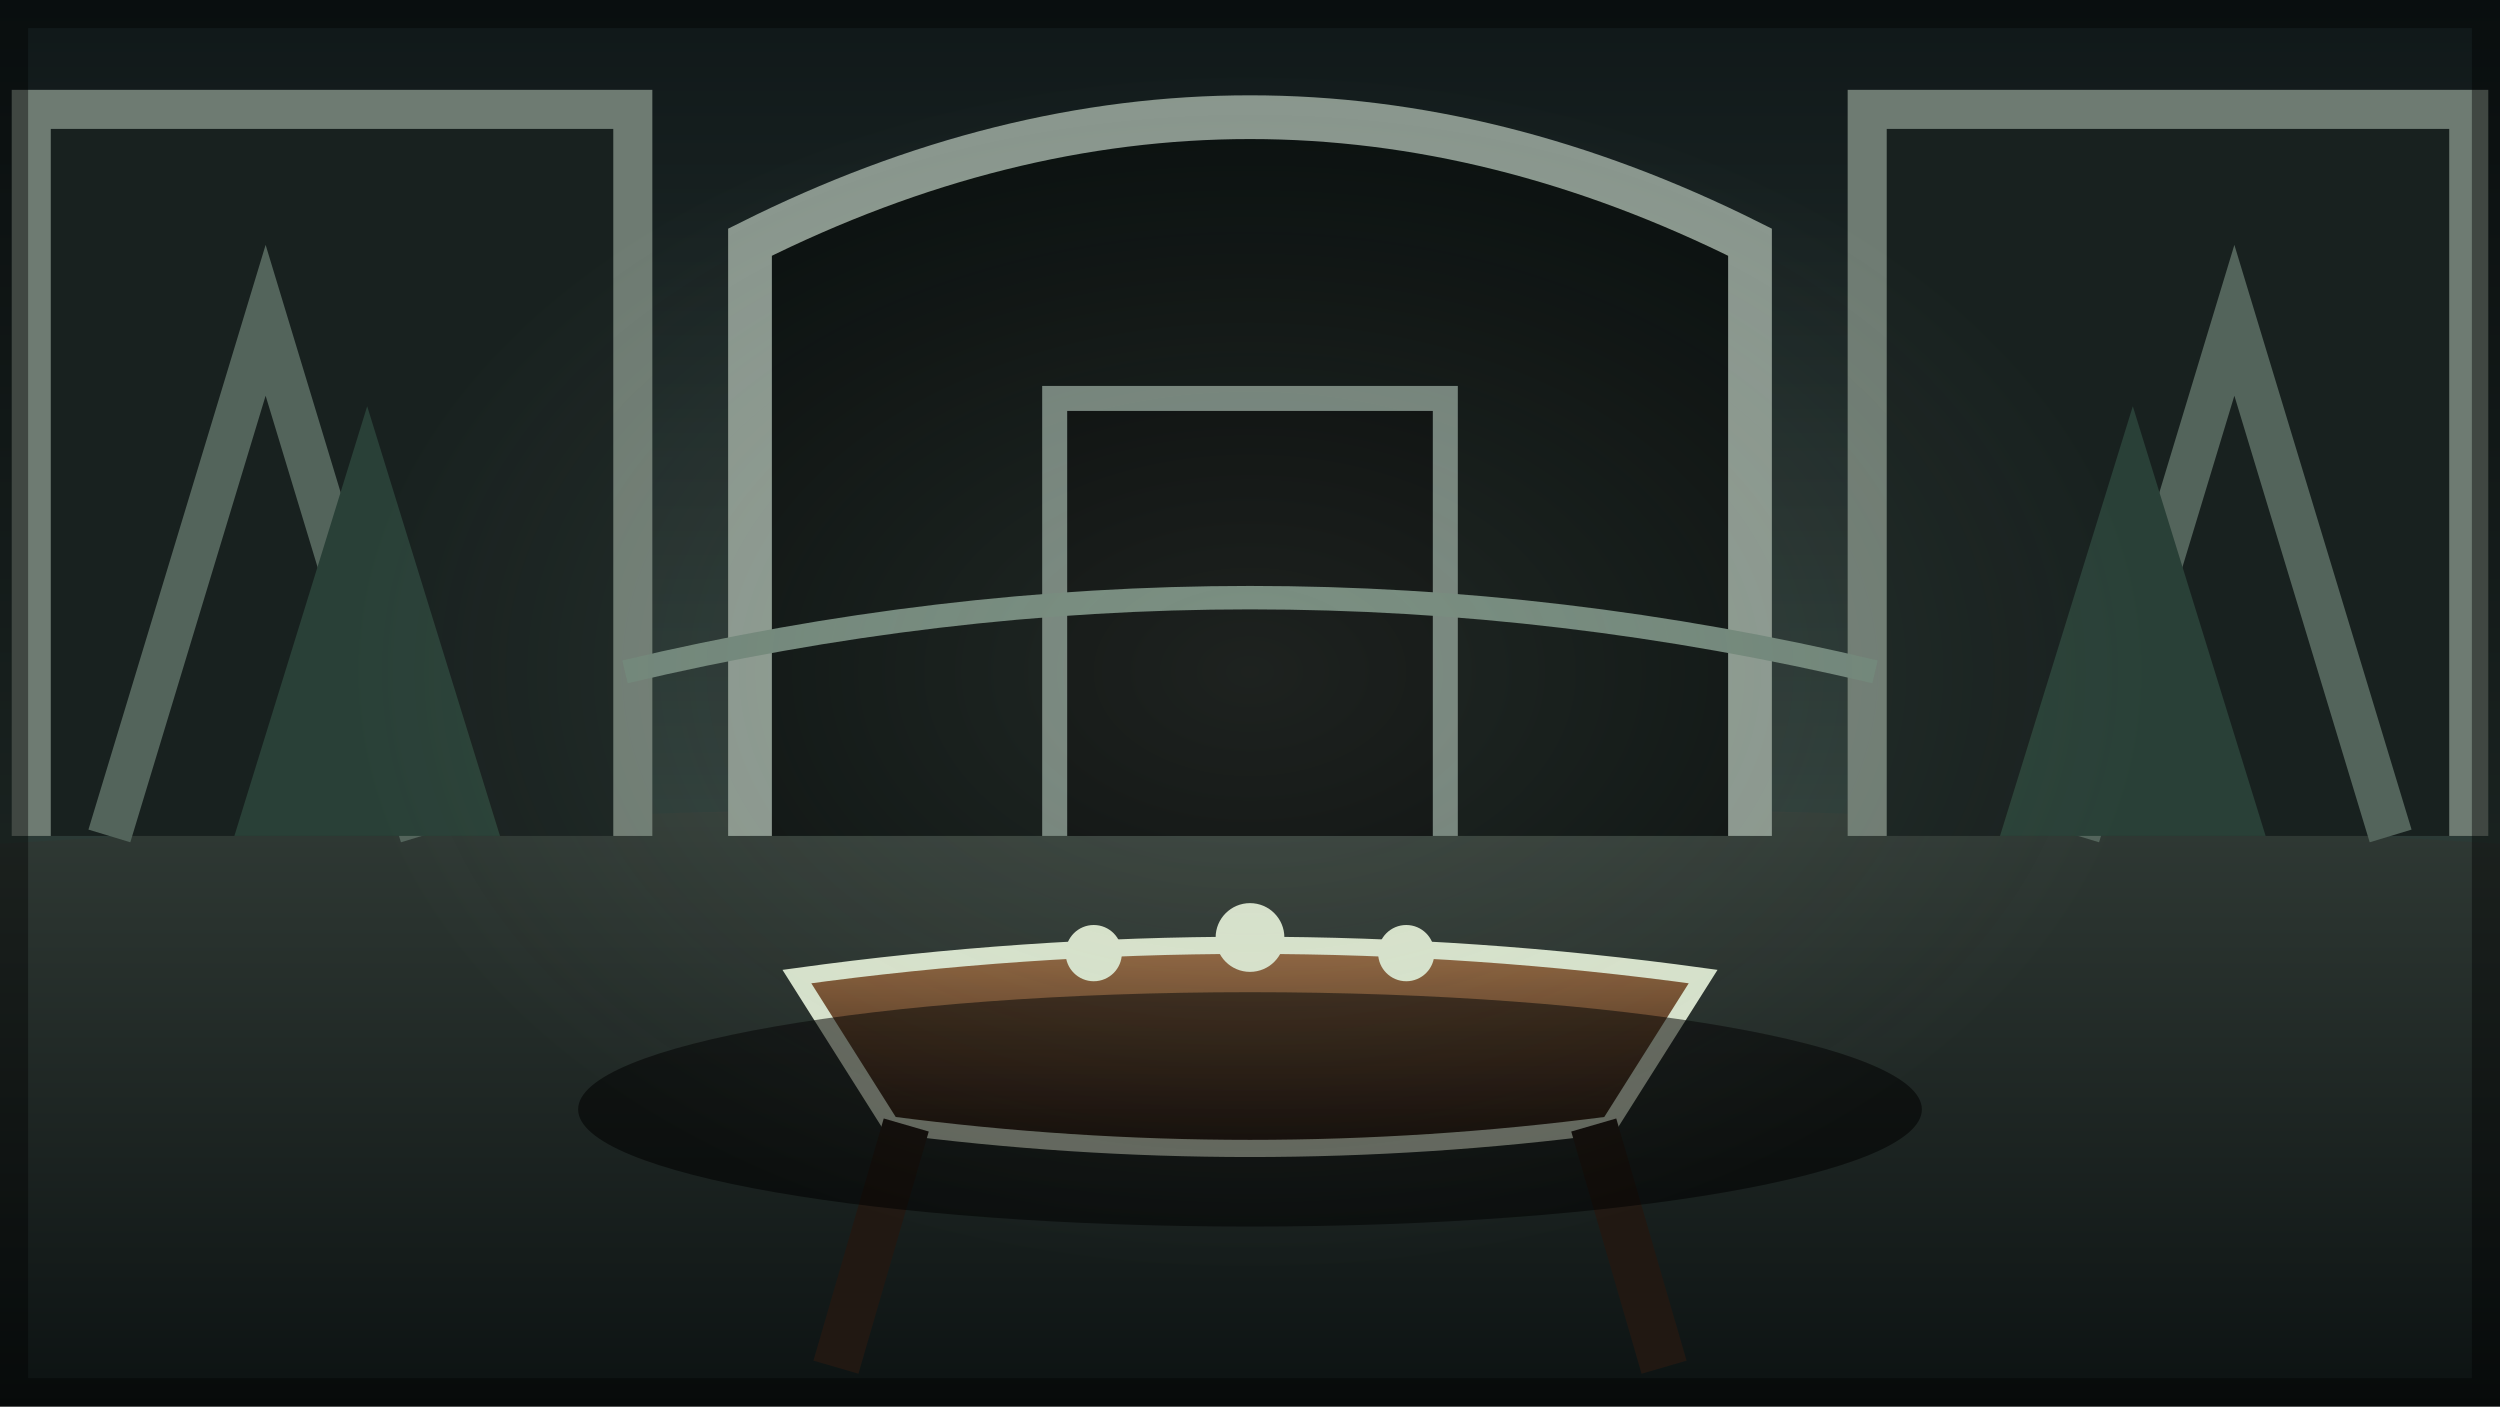
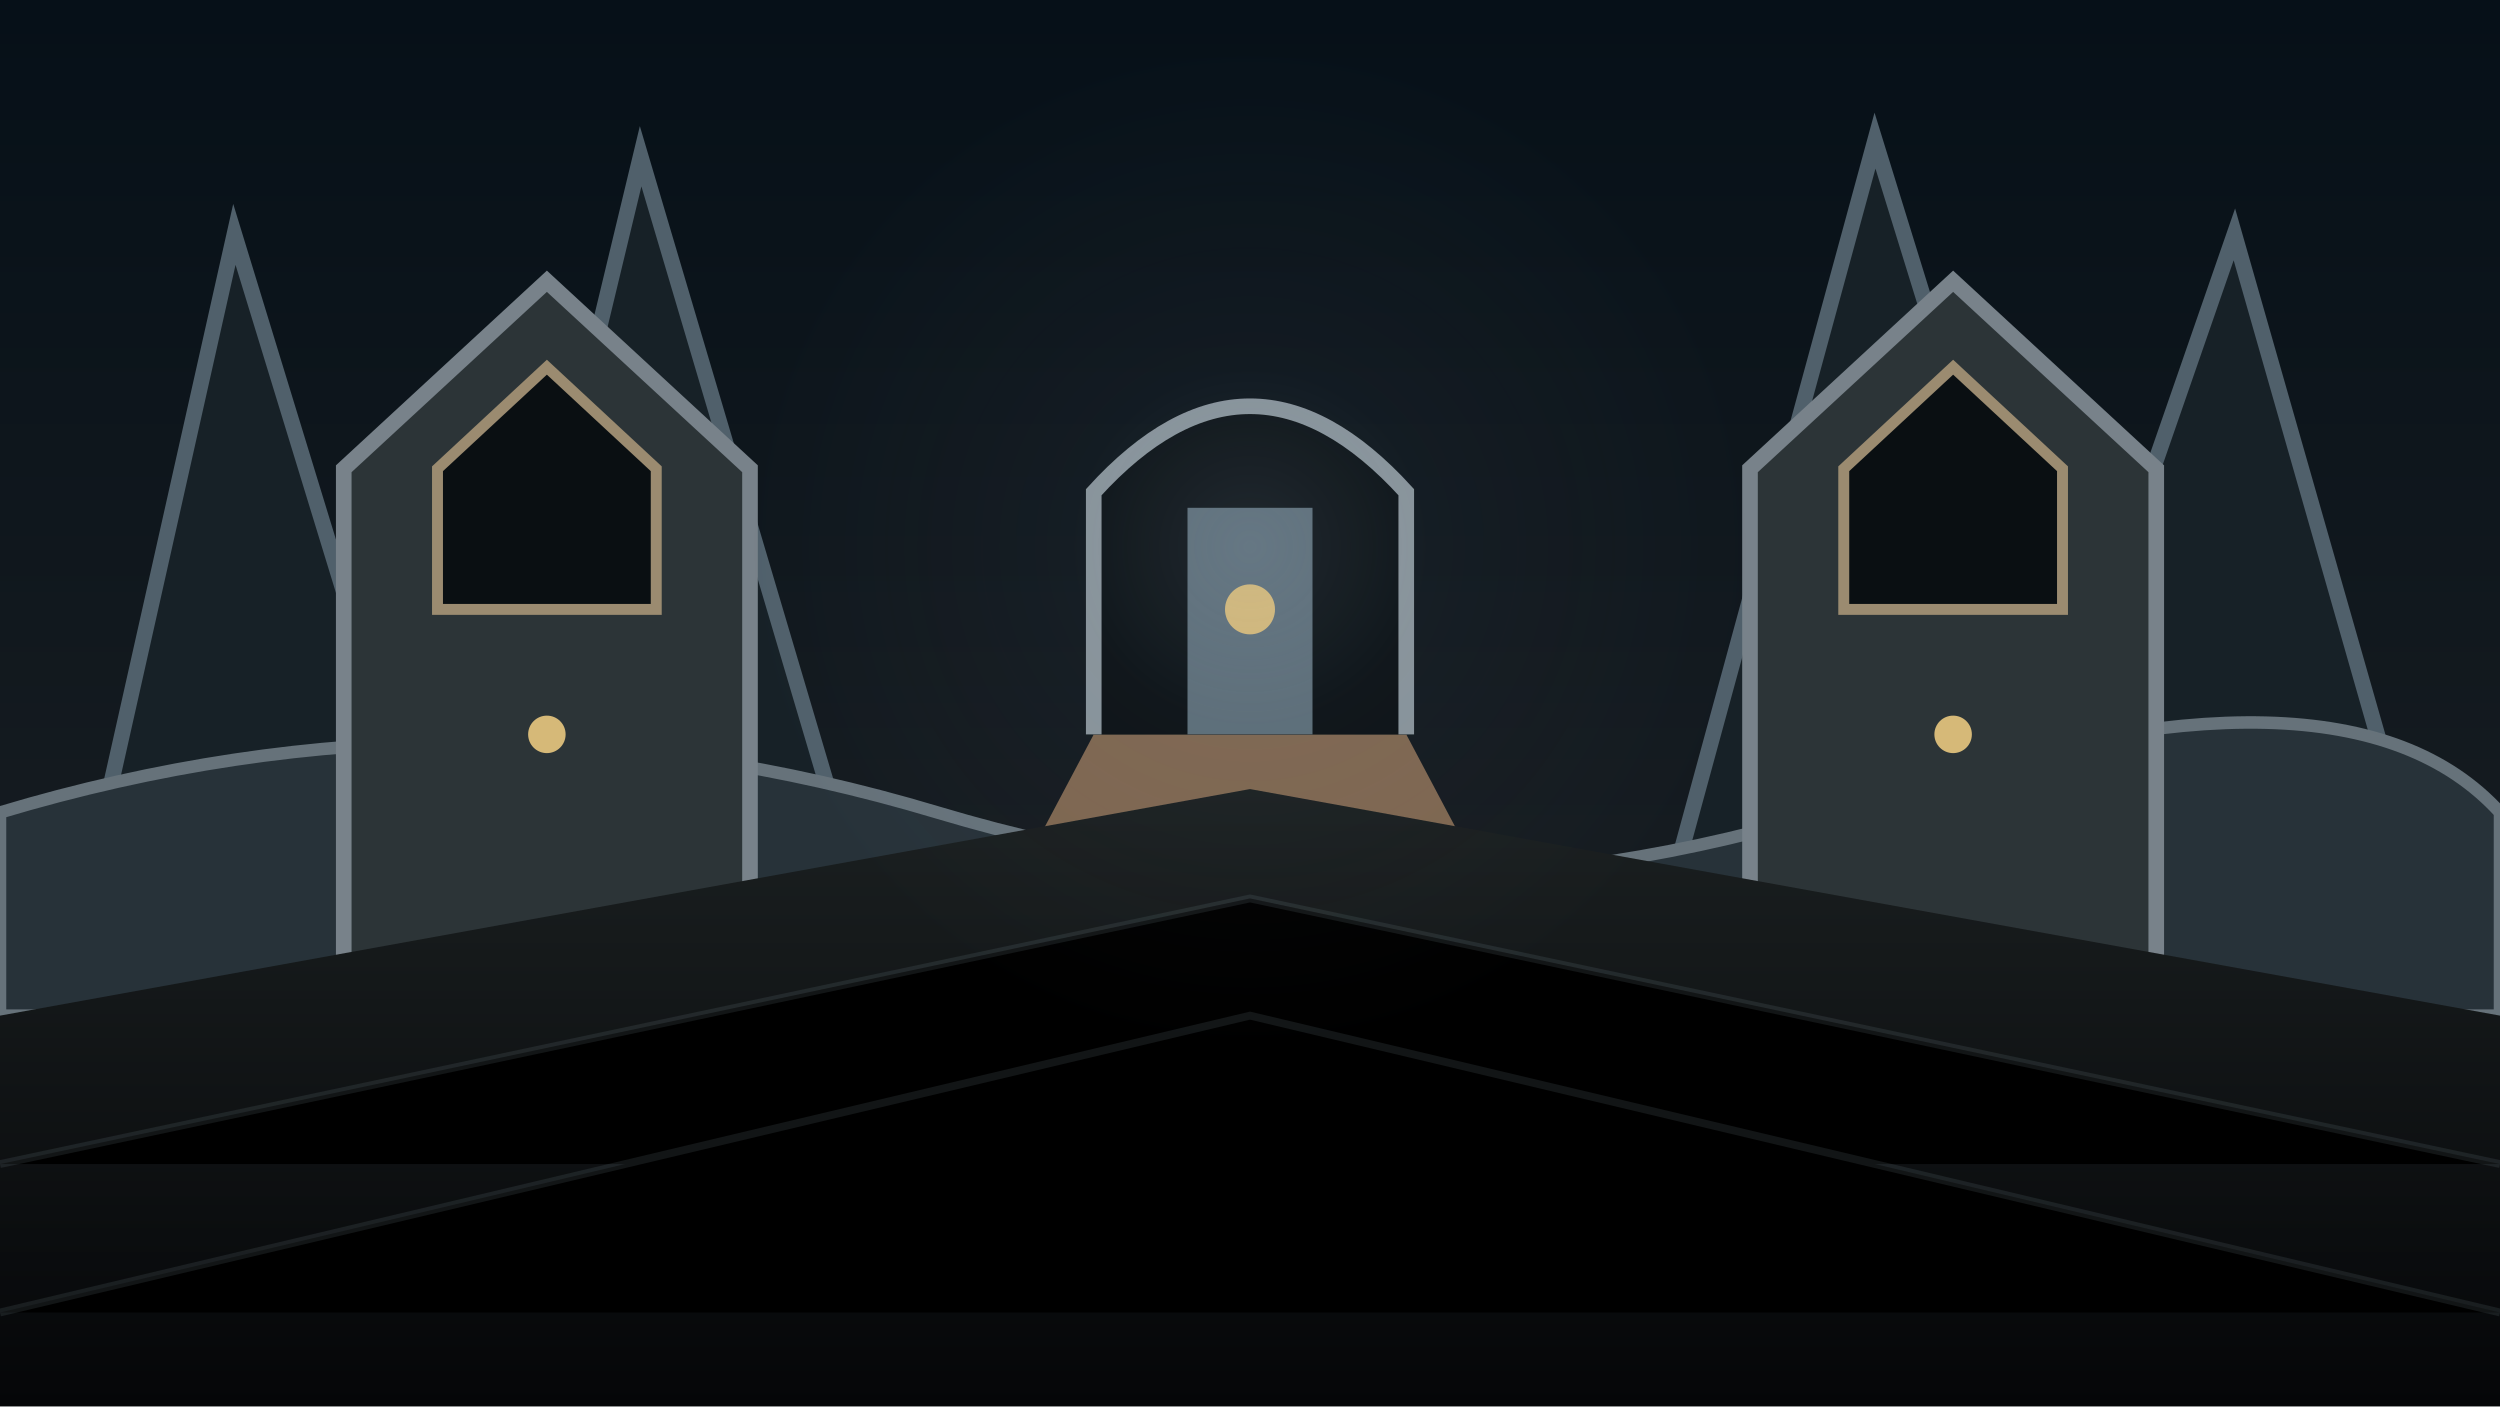
<svg xmlns="http://www.w3.org/2000/svg" viewBox="0 0 1600 900">
  <defs>
-     <linearGradient id="w" x2="0" y2="1">
-       <stop stop-color="#101819" />
-       <stop offset=".7" stop-color="#30403b" />
-       <stop offset="1" stop-color="#080b0d" />
+     <linearGradient id="bg" x2="0" y2="1">
+       <stop stop-color="#061018" />
+       <stop offset=".6" stop-color="#151b20" />
+       <stop offset="1" stop-color="#050608" />
    </linearGradient>
-     <linearGradient id="f" x2="0" y2="1">
-       <stop stop-color="#303a35" />
-       <stop offset="1" stop-color="#0c1212" />
+     <linearGradient id="floor" x2="0" y2="1">
+       <stop stop-color="#1b2021" />
+       <stop offset="1" stop-color="#050608" />
    </linearGradient>
-     <linearGradient id="m" x2="0" y2="1">
-       <stop stop-color="#8d613b" />
-       <stop offset="1" stop-color="#24160f" />
+     <linearGradient id="mat" x2="0" y2="1">
+       <stop stop-color="#493728" />
+       <stop offset=".5" stop-color="#1d1714" />
+       <stop offset="1" stop-color="#09090a" />
    </linearGradient>
-     <radialGradient id="g">
-       <stop stop-color="#d6e1cb" stop-opacity=".55" />
-       <stop offset="1" stop-color="#d6e1cb" stop-opacity="0" />
+     <radialGradient id="light">
+       <stop stop-color="#9aafc2" stop-opacity=".75" />
+       <stop offset=".35" stop-color="#9aafc2" stop-opacity=".2" />
+       <stop offset="1" stop-color="#9aafc2" stop-opacity="0" />
    </radialGradient>
+     <filter id="blur">
+       <feGaussianBlur stdDeviation="14" />
+     </filter>
+     <filter id="soft">
+       <feGaussianBlur stdDeviation="4" />
+     </filter>
+     <pattern id="plank" width="160" height="52" patternUnits="userSpaceOnUse">
+       <path d="M0 50H160" stroke="#c29b68" stroke-opacity=".12" stroke-width="5" />
+       <path d="M20 8C60 0 100 16 150 7" fill="none" stroke="#d5aa73" stroke-opacity=".07" stroke-width="3" />
+     </pattern>
  </defs>
-   <rect width="1600" height="900" fill="url(#w)" />
-   <path d="M0 540Q800 490 1600 540V900H0Z" fill="url(#f)" />
-   <path d="M20 535V70H405V535M1195 535V70H1580V535" fill="#18211f" stroke="#6e7b72" stroke-width="25" />
-   <path d="M480 535V155Q800 -5 1120 155V535" fill="#090f0e" stroke="#89968d" stroke-width="28" />
-   <path d="M675 535V255H925V535" fill="#040808" stroke="#718078" stroke-width="16" />
-   <path d="M70 535L170 205L270 535M1330 535L1430 205L1530 535" fill="none" stroke="#53645b" stroke-width="28" />
-   <g fill="#294037">
-     <path d="M150 535L235 260L320 535Z" />
-     <path d="M1280 535L1365 260L1450 535Z" />
+   <rect width="1600" height="900" fill="url(#bg)" />
+   <g fill="#172127" stroke="#50606b" stroke-width="10">
+     <path d="M40 640L150 150L300 640Z" />
+     <path d="M280 640L410 100L570 640Z" />
+     <path d="M1050 640L1200 90L1370 640Z" />
+     <path d="M1260 640L1430 150L1570 640Z" />
  </g>
-   <path d="M400 430Q800 335 1200 430" fill="none" stroke="#6f8478" stroke-width="15" />
-   <path d="M510 625Q800 585 1090 625L1030 720Q800 750 570 720Z" fill="url(#m)" stroke="#d6e1cb" stroke-width="11" />
-   <path d="M580 720L535 875M1020 720L1065 875" stroke="#211812" stroke-width="30" />
-   <g fill="#d6e1cb">
-     <circle cx="700" cy="610" r="18" />
-     <circle cx="800" cy="600" r="22" />
-     <circle cx="900" cy="610" r="18" />
+   <path d="M0 520Q300 430 600 520T1200 510T1600 520V650H0Z" fill="#273239" stroke="#66727a" stroke-width="8" />
+   <g fill="#2c3437" stroke="#78828a" stroke-width="10">
+     <path d="M220 640V300L350 180L480 300V640Z" />
+     <path d="M1120 640V300L1250 180L1380 300V640Z" />
  </g>
-   <ellipse cx="800" cy="710" rx="430" ry="75" fill="#000" opacity=".55" />
-   <ellipse cx="800" cy="430" rx="580" ry="390" fill="url(#g)" opacity=".22" />
-   <rect width="1600" height="900" fill="none" stroke="#000" stroke-width="36" stroke-opacity=".42" />
+   <g fill="#0a0f12" stroke="#9b8b70" stroke-width="7">
+     <path d="M280 390V300L350 235L420 300V390Z" />
+     <path d="M1180 390V300L1250 235L1320 300V390Z" />
+   </g>
+   <g fill="#7e6650">
+     <path d="M610 640L700 470H900L990 640Z" />
+   </g>
+   <path d="M700 470V315Q800 205 900 315V470" fill="#0b1115" stroke="#88939a" stroke-width="10" />
+   <g fill="#5c6d78">
+     <rect x="760" y="325" width="80" height="145" />
+     <path d="M775 360L800 330L825 360V430H775Z" />
+   </g>
+   <g fill="#d6b978">
+     <circle cx="800" cy="390" r="16" />
+     <circle cx="350" cy="470" r="12" />
+     <circle cx="1250" cy="470" r="12" />
+   </g>
+   <path d="M0 650L800 505L1600 650V900H0Z" fill="url(#floor)" />
+   <path d="M0 745L800 575L1600 745M0 840L800 650L1600 840" stroke="#91a2ad" stroke-opacity=".13" stroke-width="5" />
+   <circle cx="800" cy="350" r="330" fill="url(#light)" opacity=".2" />
</svg>
